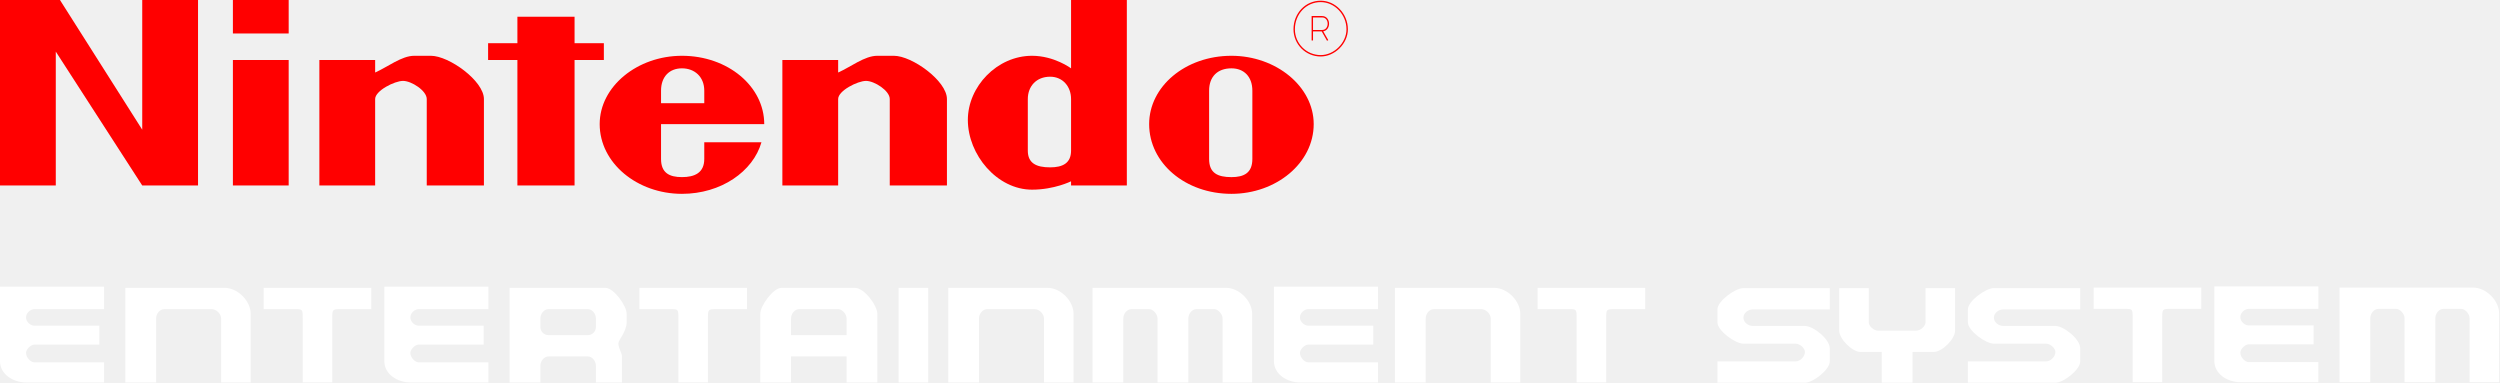
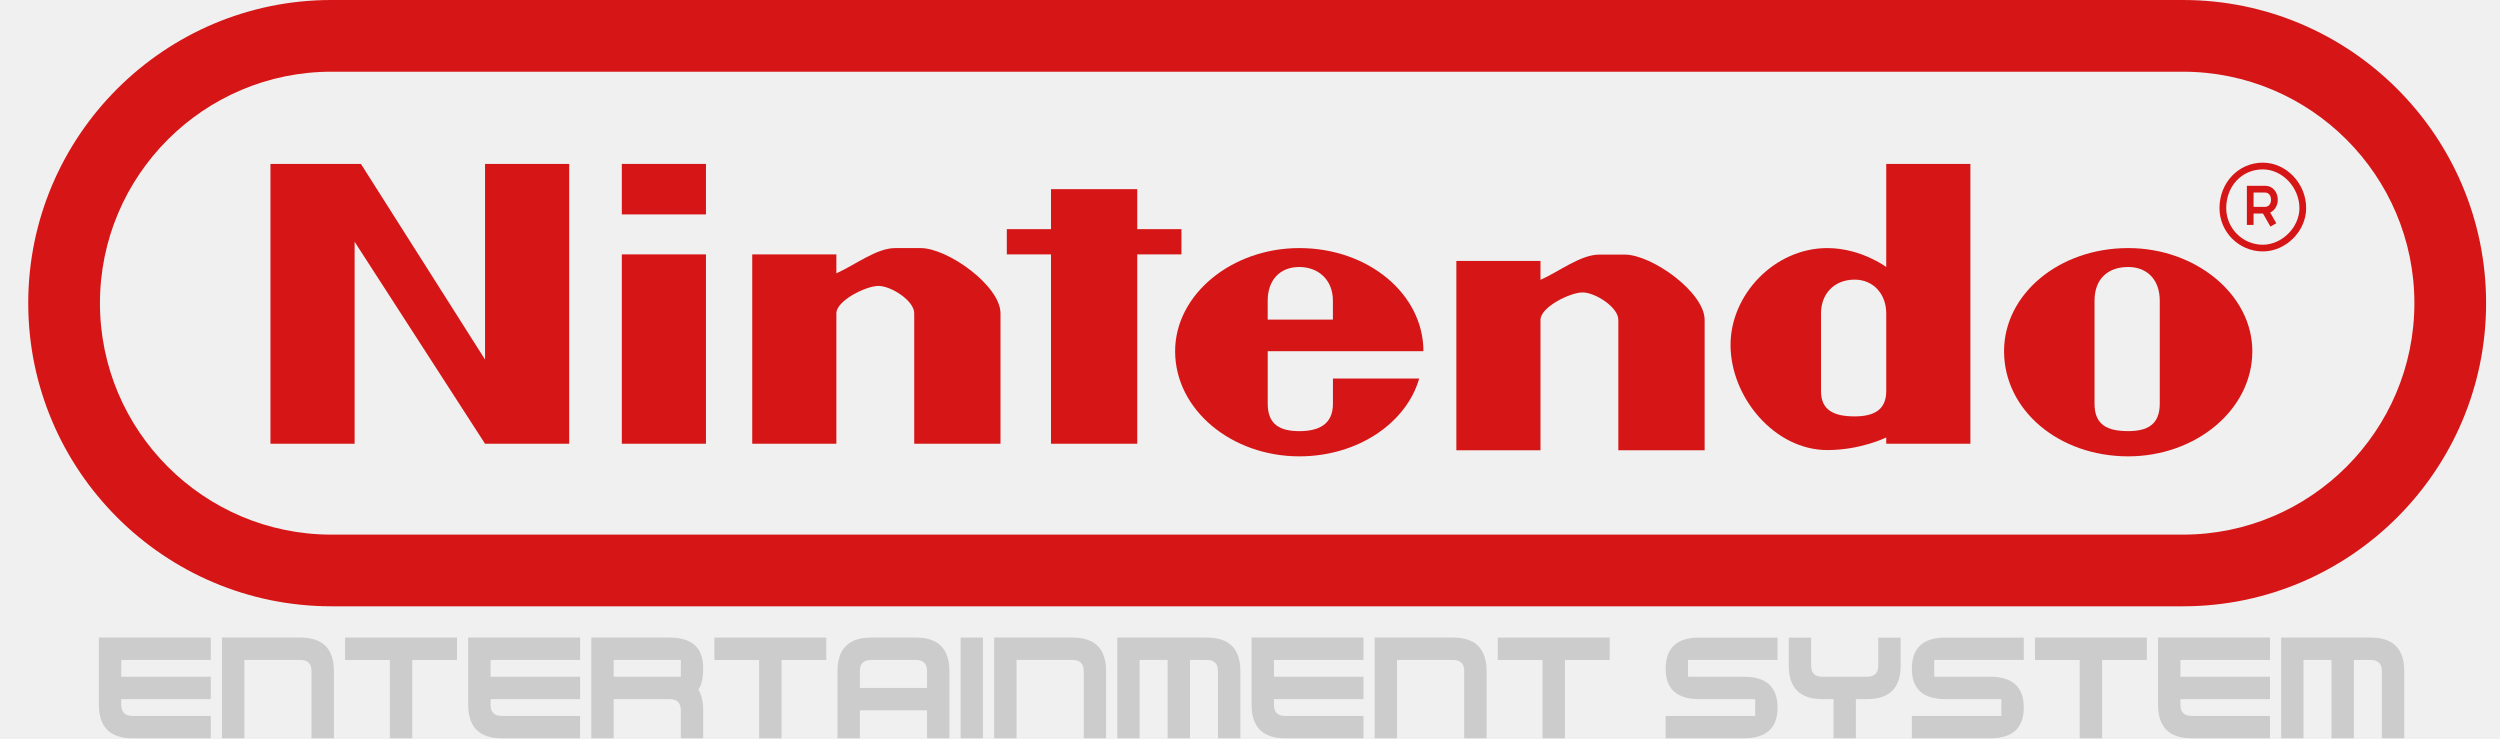
- <svg xmlns="http://www.w3.org/2000/svg" width="100%" height="100%" viewBox="0 0 2363 362" version="1.1" xml:space="preserve" style="fill-rule:evenodd;clip-rule:evenodd;stroke-linejoin:round;stroke-miterlimit:2;">
+ <svg xmlns="http://www.w3.org/2000/svg" id="Ebene_1" x="0px" y="0px" width="290.5px" height="85.789px" viewBox="23.577 0 290.5 85.789">
  <g>
-     <path d="M187.175,175.317l0,-175.317l-52.733,0l0,122.588l-77.763,-122.588l-56.679,0l0,175.317l52.729,0l0,-126.538l81.709,126.538l52.737,0Z" style="fill:#f00;fill-rule:nonzero;" />
-     <path d="M272.858,175.317l0,-118.634l-52.725,0l0,118.638l52.725,-0.004Z" style="fill:#f00;fill-rule:nonzero;" />
-     <rect x="220.133" y="0" width="52.725" height="31.642" style="fill:#f00;fill-rule:nonzero;" />
-     <path d="M457.404,175.317l0,-81.717c0,-17.142 -32.95,-40.867 -50.087,-40.867l-15.821,0c-11.858,0 -25.042,10.538 -36.904,15.813l0,-11.863l-52.729,0l0,118.638l52.725,0l0,-81.721c0,-7.913 18.458,-17.142 26.37,-17.142c7.904,0 22.404,9.225 22.404,17.142l0,81.721l54.042,-0.004Z" style="fill:#f00;fill-rule:nonzero;" />
-     <g id="_x33_162_1_">
-       <path d="M895.046,175.321l0,-81.725c0,-17.129 -32.95,-40.863 -50.104,-40.863l-15.813,0c-11.862,0 -25.037,10.542 -36.908,15.813l0,-11.863l-52.725,0l0,118.638l52.725,0l0,-81.725c0,-7.904 18.466,-17.129 26.354,-17.129c7.9,0 22.421,9.225 22.421,17.129l0,81.725l54.05,0Z" style="fill:#f00;fill-rule:nonzero;" />
-     </g>
-     <path d="M543.075,175.317l0,-118.634l27.692,0l0,-15.821l-27.692,0l0,-25.041l-54.029,0l0,25.041l-27.692,0l0,15.821l27.692,0l0,118.638l54.029,-0.004Z" style="fill:#f00;fill-rule:nonzero;" />
-     <path d="M644.583,52.729c-42.175,0 -77.762,28.996 -77.762,64.584c0,36.916 35.591,65.908 77.762,65.908c36.905,0 67.23,-21.092 75.138,-48.763l-54.046,0l0,15.813c0,13.179 -9.221,17.133 -21.096,17.133c-11.871,0 -19.766,-3.954 -19.766,-17.133l0,-32.954l97.55,0c0.004,-35.588 -34.284,-64.588 -77.78,-64.588Zm0,11.867c11.875,0 21.096,7.908 21.096,21.092l0,11.866l-40.862,0l0,-11.871c-0.004,-13.179 7.896,-21.087 19.766,-21.087Z" style="fill:#f00;fill-rule:nonzero;" />
-     <path d="M1163.95,52.729c-43.508,0 -77.775,28.996 -77.775,64.584c0,36.916 34.267,65.908 77.775,65.908c42.159,0 77.763,-28.992 77.763,-65.908c0,-35.584 -35.604,-64.584 -77.763,-64.584Zm0,11.867c11.859,0 19.775,7.908 19.775,21.092l0,64.595c0,13.179 -7.917,17.134 -19.775,17.134c-13.183,0 -21.096,-3.955 -21.096,-17.134l0,-64.604c0.005,-13.175 7.913,-21.083 21.096,-21.083Z" style="fill:#f00;fill-rule:nonzero;" />
-     <path d="M1012.37,0l0,64.592c0,0 -15.838,-11.863 -36.921,-11.863c-32.954,0 -60.638,28.996 -60.638,60.629c0,32.959 27.684,65.913 60.638,65.913c21.092,0 36.921,-7.909 36.921,-7.909l0,3.955l52.712,0l0,-175.317l-52.712,0Zm-19.788,72.504c11.867,0 19.788,9.225 19.788,21.096l0,48.771c0,11.871 -7.921,15.812 -19.788,15.812c-13.183,0 -21.096,-3.946 -21.096,-15.812l0,-48.771c0.009,-11.871 7.913,-21.096 21.096,-21.096Z" style="fill:#f00;fill-rule:nonzero;" />
-     <path d="M1248.3,53.396c-14.163,0 -25.692,-11.533 -25.692,-25.713c0,-15.154 11.288,-27.025 25.692,-27.025c13.946,0 25.725,12.38 25.725,27.025c0,13.459 -12.258,25.713 -25.725,25.713Zm0,-51.404c-13.659,0 -24.359,11.283 -24.359,25.696c0,13.445 10.926,24.383 24.359,24.383c12.762,0 24.391,-11.621 24.391,-24.383c0.005,-13.93 -11.17,-25.696 -24.391,-25.696Zm6.021,36.571l-5.071,-8.892l-8.183,0l0,8.562l-1.33,0l0,-23.079l9.9,0c4.329,0 6.592,3.65 6.592,7.259c0,3.291 -1.879,6.612 -5.492,7.175l4.742,8.312l-1.158,0.663Zm-13.255,-10.221l8.571,0c3.613,0 5.263,-3.071 5.263,-5.929c0,-2.859 -1.65,-5.93 -5.263,-5.93l-8.571,0l0,11.859Z" style="fill:#f00;fill-rule:nonzero;" />
-     <path d="M236.95,361.483l0,-64.825c0,-12.287 -12.3,-24.583 -24.6,-24.583l-93.875,0l0,89.413l29.071,0l0,-60.346c0,-4.475 3.337,-8.95 7.812,-8.95l44.704,0c4.475,0 8.95,4.475 8.95,8.95l0,60.341l27.938,0Z" style="fill:#fff;fill-rule:nonzero;" />
-     <g id="_x32_399_1_">
-       <path d="M1014.73,361.483l0,-64.825c0,-12.287 -12.288,-24.583 -24.571,-24.583l-93.887,0l0,89.413l29.054,0l0,-60.346c0,-4.475 3.366,-8.95 7.812,-8.95l44.704,0c4.471,0 8.946,4.475 8.946,8.95l0,60.341l27.942,0Z" style="fill:#fff;fill-rule:nonzero;" />
-     </g>
-     <path d="M1436.96,361.483l0,-64.825c0,-12.287 -12.288,-24.583 -24.576,-24.583l-93.887,0l0,89.413l29.058,0l0,-60.346c0,-4.475 3.363,-8.95 7.838,-8.95l44.704,0c4.471,0 8.933,4.475 8.933,8.95l0,60.341l27.93,0Z" style="fill:#fff;fill-rule:nonzero;" />
-     <path d="M1183.53,361.483l0,-64.825c0,-12.287 -12.291,-24.583 -24.579,-24.583l-126.296,0l0,89.413l29.075,0l0,-60.346c0,-4.475 3.346,-8.95 7.813,-8.95l16.762,0c3.367,0 7.817,4.475 7.817,8.95l0,60.341l29.079,0l0,-60.341c0,-4.475 3.342,-8.95 7.817,-8.95l16.758,0c3.363,0 7.813,4.475 7.813,8.95l0,60.341l27.941,0Z" style="fill:#fff;fill-rule:nonzero;" />
-     <path d="M98.358,361.483l-73.754,0c-12.3,0 -24.604,-7.829 -24.604,-20.116l0,-70.409l98.354,0l0,21.234l-65.933,0c-3.354,0 -7.813,3.362 -7.813,7.829c0,4.467 4.459,7.821 7.813,7.821l61.467,0l0,17.879l-61.467,0c-3.354,0 -7.813,4.475 -7.813,7.829c0,4.467 4.459,8.937 7.813,8.937l65.937,0l0,18.996Z" style="fill:#fff;fill-rule:nonzero;" />
-     <path d="M461.633,361.483l-73.775,0c-12.287,0 -24.575,-7.829 -24.575,-20.116l0,-70.409l98.35,0l0,21.234l-65.945,0c-3.35,0 -7.825,3.362 -7.825,7.829c0,4.467 4.475,7.821 7.825,7.821l61.466,0l0,17.879l-61.466,0c-3.35,0 -7.825,4.475 -7.825,7.829c0,4.467 4.475,8.937 7.825,8.937l65.941,0l0,18.996l0.004,0Z" style="fill:#fff;fill-rule:nonzero;" />
-     <path d="M1302.48,361.483l-73.779,0c-12.288,0 -24.575,-7.829 -24.575,-20.116l0,-70.409l98.354,0l0,21.234l-65.942,0c-3.362,0 -7.837,3.362 -7.837,7.829c0,4.467 4.475,7.821 7.837,7.821l61.467,0l0,17.879l-61.467,0c-3.362,0 -7.837,4.475 -7.837,7.829c0,4.467 4.475,8.937 7.837,8.937l65.942,0l0,18.996Z" style="fill:#fff;fill-rule:nonzero;" />
-     <path d="M249.233,272.071l0,20.108l29.059,0c7.825,0 7.825,0 7.825,8.95l0,60.342l27.941,0l0,-60.334c0,-8.95 0,-8.95 8.942,-8.95l27.942,0l0,-20.108l-101.709,0l0,-0.008Z" style="fill:#fff;fill-rule:nonzero;" />
-     <path d="M604.346,272.071l0,20.108l29.054,0c7.813,0 7.813,0 7.813,8.95l0,60.342l27.941,0l0,-60.334c0,-8.95 0,-8.95 8.95,-8.95l27.942,0l0,-20.108l-101.7,0l0,-0.008Z" style="fill:#fff;fill-rule:nonzero;" />
-     <path d="M1453.35,272.071l0,20.108l29.058,0c7.813,0 7.813,0 7.813,8.95l0,60.342l27.937,0l0,-60.334c0,-8.95 0,-8.95 8.946,-8.95l27.942,0l0,-20.108l-101.696,0l0,-0.008Z" style="fill:#fff;fill-rule:nonzero;" />
-     <path d="M481.692,272.071l0,89.412l29.066,0l0,-15.641c0,-4.475 3.342,-8.95 7.813,-8.95l36.883,0c4.475,0 7.813,4.475 7.813,8.95l0,15.641l24.6,0l0,-24.591c0,-3.355 -3.363,-7.813 -3.363,-12.288c0,-3.354 7.813,-11.175 7.813,-20.117l0,-7.829c0,-7.82 -12.288,-24.583 -20.104,-24.583l-90.521,0l0,-0.004Zm36.879,20.108l36.883,0c4.475,0 7.813,4.475 7.813,8.95l0,7.813c0,4.475 -3.338,7.829 -7.813,7.829l-36.883,0c-4.475,0 -7.813,-3.354 -7.813,-7.829l0,-7.813c0,-4.471 3.338,-8.95 7.813,-8.95Z" style="fill:#fff;fill-rule:nonzero;" />
-     <path d="M738.742,272.071c-7.838,0 -20.125,16.762 -20.125,24.583l0,64.829l29.054,0l0,-24.591l52.542,0l0,24.591l29.054,0l0,-64.825c0,-7.821 -12.284,-24.583 -21.238,-24.583l-69.287,0l0,-0.004Zm16.771,20.108l36.866,0c3.363,0 7.838,4.475 7.838,8.95l0,15.642l-52.542,0l0,-15.642c-0.004,-4.471 3.358,-8.95 7.838,-8.95Z" style="fill:#fff;fill-rule:nonzero;" />
-     <rect x="849.388" y="272.071" width="27.942" height="89.413" style="fill:#fff;fill-rule:nonzero;" />
-     <g id="_x33_177_1_">
-       <path d="M2362.21,361.242l0,-64.821c0,-12.288 -12.312,-24.584 -24.6,-24.584l-126.279,0l0,89.405l29.054,0l0,-60.346c0,-4.475 3.346,-8.95 7.813,-8.95l16.762,0c3.363,0 7.838,4.475 7.838,8.95l0,60.341l29.054,0l0,-60.341c0,-4.475 3.346,-8.95 7.821,-8.95l16.762,0c3.363,0 7.829,4.475 7.829,8.95l0,60.341l27.946,0l0,0.005Z" style="fill:#fff;fill-rule:nonzero;" />
-     </g>
-     <g id="_x33_181_3_">
-       <path d="M2191.32,361.242l-73.763,0c-12.287,0 -24.575,-7.83 -24.575,-20.117l0,-70.404l98.342,0l0,21.225l-65.95,0c-3.338,0 -7.813,3.362 -7.813,7.829c0,4.475 4.475,7.821 7.813,7.821l61.467,0l0,17.879l-61.467,0c-3.338,0 -7.813,4.475 -7.813,7.829c0,4.475 4.475,8.942 7.813,8.942l65.942,0l0,18.996l0.004,0Z" style="fill:#fff;fill-rule:nonzero;" />
-     </g>
-     <g id="_x32_391_3_">
-       <path d="M1978.92,271.829l0,20.117l29.063,0c7.812,0 7.812,0 7.812,8.95l0,60.333l27.938,0l0,-60.333c0,-8.95 0,-8.95 8.95,-8.95l27.937,0l0,-20.113l-101.7,0l0,-0.004Z" style="fill:#fff;fill-rule:nonzero;" />
-     </g>
-     <g id="_x33_187_">
-       <path d="M1647.9,272.317c-7.812,0 -24.575,12.295 -24.575,20.108l0,12.304c0,7.821 16.763,20.108 24.575,20.108l49.179,0c4.475,0 8.929,4.475 8.929,7.83c0,4.458 -4.445,8.937 -8.929,8.937l-73.754,0l0,20.117l82.683,0c7.842,0 23.496,-12.288 23.496,-20.117l0,-12.287c0,-8.942 -15.654,-21.234 -23.496,-21.234l-49.154,0c-4.471,0 -8.946,-3.354 -8.946,-7.829c0,-4.467 4.475,-7.829 8.946,-7.829l72.65,0l0,-20.108l-81.604,0Z" style="fill:#fff;fill-rule:nonzero;" />
-     </g>
-     <g id="_x33_187_1_">
-       <path d="M1884.65,272.317c-7.837,0 -24.596,12.295 -24.596,20.108l0,12.304c0,7.821 16.759,20.108 24.596,20.108l49.179,0c4.45,0 8.929,4.475 8.929,7.83c0,4.458 -4.466,8.937 -8.929,8.937l-73.779,0l0,20.117l82.709,0c7.837,0 23.462,-12.288 23.462,-20.117l0,-12.287c0,-8.942 -15.625,-21.234 -23.462,-21.234l-49.18,0c-4.45,0 -8.937,-3.354 -8.937,-7.829c0,-4.467 4.475,-7.829 8.937,-7.829l72.642,0l0,-20.108l-81.571,0Z" style="fill:#fff;fill-rule:nonzero;" />
-     </g>
+     <path fill="#D61616" d="M277.235,70.452H62.086c-19.423,0-35.228-15.804-35.228-35.228S42.665,0,62.086,0h215.146   c19.426,0,35.229,15.802,35.229,35.226C312.461,54.649,296.66,70.452,277.235,70.452z M62.086,8.333   c-14.829,0-26.895,12.063-26.895,26.895c0,14.828,12.064,26.895,26.895,26.895h215.146c14.826,0,26.896-12.065,26.896-26.895   c0-14.83-12.068-26.895-26.896-26.895H62.086z" />
+     <path fill="#D61616" d="M89.718,51.562V19.047H79.94v22.735L65.516,19.047H55.004v32.515h9.779V28.093l15.154,23.469H89.718z" />
+     <path fill="#D61616" d="M105.61,51.562V29.56h-9.778v22.002H105.61z" />
+     <path fill="#D61616" d="M105.61,24.914v-5.867h-9.778v5.867H105.61z" />
+     <path id="_x33_162" fill="#D61616" d="M139.834,51.562V36.403c0-3.178-6.112-7.577-9.289-7.577h-2.935   c-2.199,0-4.646,1.956-6.846,2.934V29.56h-9.778v22.002h9.778V36.403c0-1.467,3.422-3.178,4.891-3.178   c1.467,0,4.154,1.711,4.154,3.178v15.158L139.834,51.562L139.834,51.562z" />
+     <path id="_x33_162_1_" fill="#D61616" d="M221.655,52.319V37.162c0-3.18-6.109-7.578-9.293-7.578h-2.932   c-2.201,0-4.646,1.956-6.849,2.933v-2.199h-9.776V52.32h9.776V37.162c0-1.467,3.425-3.18,4.892-3.18s4.154,1.713,4.154,3.18v15.156   H221.655z" />
+     <path fill="#D61616" d="M155.725,51.562V29.56h5.135v-2.934h-5.135v-4.646h-10.021v4.646h-5.135v2.934h5.135v22.002H155.725z" />
+     <path fill="#D61616" d="M174.549,28.826c-7.823,0-14.423,5.378-14.423,11.979c0,6.846,6.6,12.223,14.423,12.223   c6.846,0,12.469-3.91,13.936-9.045h-10.021v2.935c0,2.444-1.709,3.18-3.91,3.18c-2.199,0-3.668-0.734-3.668-3.18v-6.111h18.094   C188.975,34.205,182.619,28.826,174.549,28.826z M174.549,31.026c2.201,0,3.912,1.468,3.912,3.912v2.199h-7.578v-2.199   C170.883,32.493,172.35,31.026,174.549,31.026z" />
+     <path fill="#D61616" d="M270.875,28.826c-8.07,0-14.427,5.378-14.427,11.979c0,6.846,6.354,12.223,14.427,12.223   c7.817,0,14.422-5.377,14.422-12.223C285.293,34.205,278.694,28.826,270.875,28.826z M270.875,31.026   c2.194,0,3.666,1.468,3.666,3.912v11.979c0,2.443-1.472,3.179-3.666,3.179c-2.445,0-3.914-0.734-3.914-3.179V34.938   C266.959,32.493,268.428,31.026,270.875,31.026z" />
+     <path fill="#D61616" d="M242.758,19.047v11.979c0,0-2.937-2.199-6.849-2.199c-6.11,0-11.244,5.378-11.244,11.246   c0,6.111,5.136,12.224,11.244,12.224c3.912,0,6.849-1.467,6.849-1.467v0.731h9.778V19.047H242.758z M239.09,32.493   c2.198,0,3.668,1.712,3.668,3.912v9.045c0,2.2-1.47,2.934-3.668,2.934c-2.443,0-3.912-0.732-3.912-2.934v-9.045   C235.178,34.205,236.647,32.493,239.09,32.493z" />
    <g>
-       <path d="M1738.42,272.317l0,40.233c0,7.821 12.288,20.117 20.125,20.117l20.1,0l0,29.054l29.079,0l0,-29.054l20.104,0c7.838,0 20.125,-12.296 20.125,-20.117l0,-40.233l-27.937,0l0,32.412c0,3.354 -4.479,7.821 -8.946,7.821l-35.754,0c-4.475,0 -8.95,-4.467 -8.95,-7.821l0,-32.412l-27.946,0Z" style="fill:#fff;fill-rule:nonzero;" />
+       <path fill="#D61616" d="M286.516,29.216c-2.773,0-5.035-2.258-5.035-5.035c0-2.959,2.213-5.28,5.035-5.28    c2.729,0,5.037,2.417,5.037,5.28C291.553,26.862,289.203,29.216,286.516,29.216z M286.516,19.683c-2.426,0-4.252,1.935-4.252,4.5    c0,2.344,1.908,4.254,4.252,4.254c2.229,0,4.254-2.027,4.254-4.254C290.77,21.784,288.787,19.683,286.516,19.683z M287.401,26.33    l-0.863-1.516h-1.096v1.321h-0.779V21.59h2.104c0.979,0,1.488,0.813,1.488,1.613c0,0.614-0.303,1.237-0.885,1.491l0.711,1.248    L287.401,26.33z M285.442,24.036h1.32c0.221,0,0.396-0.079,0.521-0.235c0.119-0.149,0.188-0.368,0.188-0.597    c0-0.312-0.15-0.832-0.709-0.832h-1.32V24.036L285.442,24.036z" />
    </g>
  </g>
+   <g>
+     <path d="M48.071,85.789h-9.103c-2.601,0-3.901-1.301-3.901-3.901v-7.803h13.004v2.602H37.667v1.95h10.403v2.601   H37.667v0.65c0,0.867,0.434,1.301,1.301,1.301h9.103V85.789z" style="fill: rgb(204, 204, 204);" />
+     <path d="M49.372,85.789V74.085h9.103c2.601,0,3.901,1.301,3.901,3.901v7.803h-2.601v-7.803   c0-0.866-0.434-1.3-1.3-1.3h-6.502v9.103H49.372z" style="fill: rgb(204, 204, 204);" />
+     <path d="M63.676,74.085H76.68v2.602h-5.202v9.103h-2.601v-9.103h-5.202V74.085z" style="fill: rgb(204, 204, 204);" />
+     <path d="M90.984,85.789h-9.103c-2.601,0-3.901-1.301-3.901-3.901v-7.803h13.004v2.602H80.581v1.95h10.403v2.601   H80.581v0.65c0,0.867,0.434,1.301,1.301,1.301h9.103V85.789z" style="fill: rgb(204, 204, 204);" />
+     <path d="M94.886,81.238v4.552h-2.601V74.085h9.103c2.601,0,3.901,1.188,3.901,3.563   c0,1.127-0.187,1.955-0.559,2.483c0.373,0.616,0.559,1.418,0.559,2.406v3.251h-2.601v-3.251c0-0.867-0.434-1.301-1.3-1.301H94.886z    M94.886,78.637h7.803v-1.95h-7.803V78.637z" style="fill: rgb(204, 204, 204);" />
+     <path d="M106.589,74.085h13.004v2.602h-5.202v9.103h-2.601v-9.103h-5.202V74.085z" style="fill: rgb(204, 204, 204);" />
+     <path d="M123.495,82.538v3.251h-2.601v-7.803c0-2.601,1.3-3.901,3.901-3.901h5.202c2.601,0,3.901,1.301,3.901,3.901   v7.803h-2.601v-3.251H123.495z M131.297,79.938v-1.951c0-0.866-0.434-1.3-1.3-1.3h-5.202c-0.867,0-1.301,0.434-1.301,1.3v1.951   H131.297z" style="fill: rgb(204, 204, 204);" />
+     <path d="M135.199,85.789V74.085h2.601v11.704H135.199z" style="fill: rgb(204, 204, 204);" />
+     <path d="M139.1,85.789V74.085h9.103c2.601,0,3.901,1.301,3.901,3.901v7.803h-2.601v-7.803   c0-0.866-0.434-1.3-1.3-1.3h-6.502v9.103H139.1z" style="fill: rgb(204, 204, 204);" />
+     <path d="M153.404,85.789V74.085h10.403c2.602,0,3.901,1.301,3.901,3.901v7.803h-2.601v-7.803   c0-0.866-0.434-1.3-1.301-1.3h-1.95v9.103h-2.601v-9.103h-3.251v9.103H153.404z" style="fill: rgb(204, 204, 204);" />
+     <path d="M182.013,85.789h-9.103c-2.601,0-3.901-1.301-3.901-3.901v-7.803h13.004v2.602H171.61v1.95h10.403v2.601   H171.61v0.65c0,0.867,0.434,1.301,1.301,1.301h9.103V85.789z" style="fill: rgb(204, 204, 204);" />
+     <path d="M183.314,85.789V74.085h9.103c2.602,0,3.901,1.301,3.901,3.901v7.803h-2.601v-7.803   c0-0.866-0.434-1.3-1.301-1.3h-6.502v9.103H183.314z" style="fill: rgb(204, 204, 204);" />
+     <path d="M197.619,74.085h13.004v2.602h-5.201v9.103h-2.602v-9.103h-5.201V74.085z" style="fill: rgb(204, 204, 204);" />
+     <path d="M217.125,83.189h10.403v-1.951h-6.502c-2.601,0-3.901-1.175-3.901-3.523c0-2.419,1.301-3.629,3.901-3.629   h9.103v2.602h-10.403v1.95h6.502c2.602,0,3.901,1.192,3.901,3.576s-1.3,3.576-3.901,3.576h-9.103V83.189z" style="fill: rgb(204, 204, 204);" />
+     <path d="M236.63,81.238h-1.3c-2.601,0-3.901-1.3-3.901-3.901v-3.251h2.601v3.251c0,0.867,0.434,1.301,1.301,1.301   h5.201c0.867,0,1.301-0.434,1.301-1.301v-3.251h2.601v3.251c0,2.602-1.3,3.901-3.901,3.901h-1.3v4.552h-2.602V81.238z" style="fill: rgb(204, 204, 204);" />
+     <path d="M245.734,83.189h10.403v-1.951h-6.502c-2.601,0-3.901-1.175-3.901-3.523c0-2.419,1.301-3.629,3.901-3.629   h9.103v2.602h-10.403v1.95h6.502c2.602,0,3.901,1.192,3.901,3.576s-1.3,3.576-3.901,3.576h-9.103V83.189z" style="fill: rgb(204, 204, 204);" />
+     <path d="M260.039,74.085h13.004v2.602h-5.201v9.103h-2.602v-9.103h-5.201V74.085z" style="fill: rgb(204, 204, 204);" />
+     <path d="M287.346,85.789h-9.103c-2.601,0-3.901-1.301-3.901-3.901v-7.803h13.004v2.602h-10.403v1.95h10.403v2.601   h-10.403v0.65c0,0.867,0.434,1.301,1.301,1.301h9.103V85.789z" style="fill: rgb(204, 204, 204);" />
+     <path d="M288.647,85.789V74.085h10.403c2.601,0,3.901,1.301,3.901,3.901v7.803h-2.601v-7.803   c0-0.866-0.434-1.3-1.301-1.3h-1.95v9.103h-2.602v-9.103h-3.251v9.103H288.647z" style="fill: rgb(204, 204, 204);" />
+   </g>
</svg>
